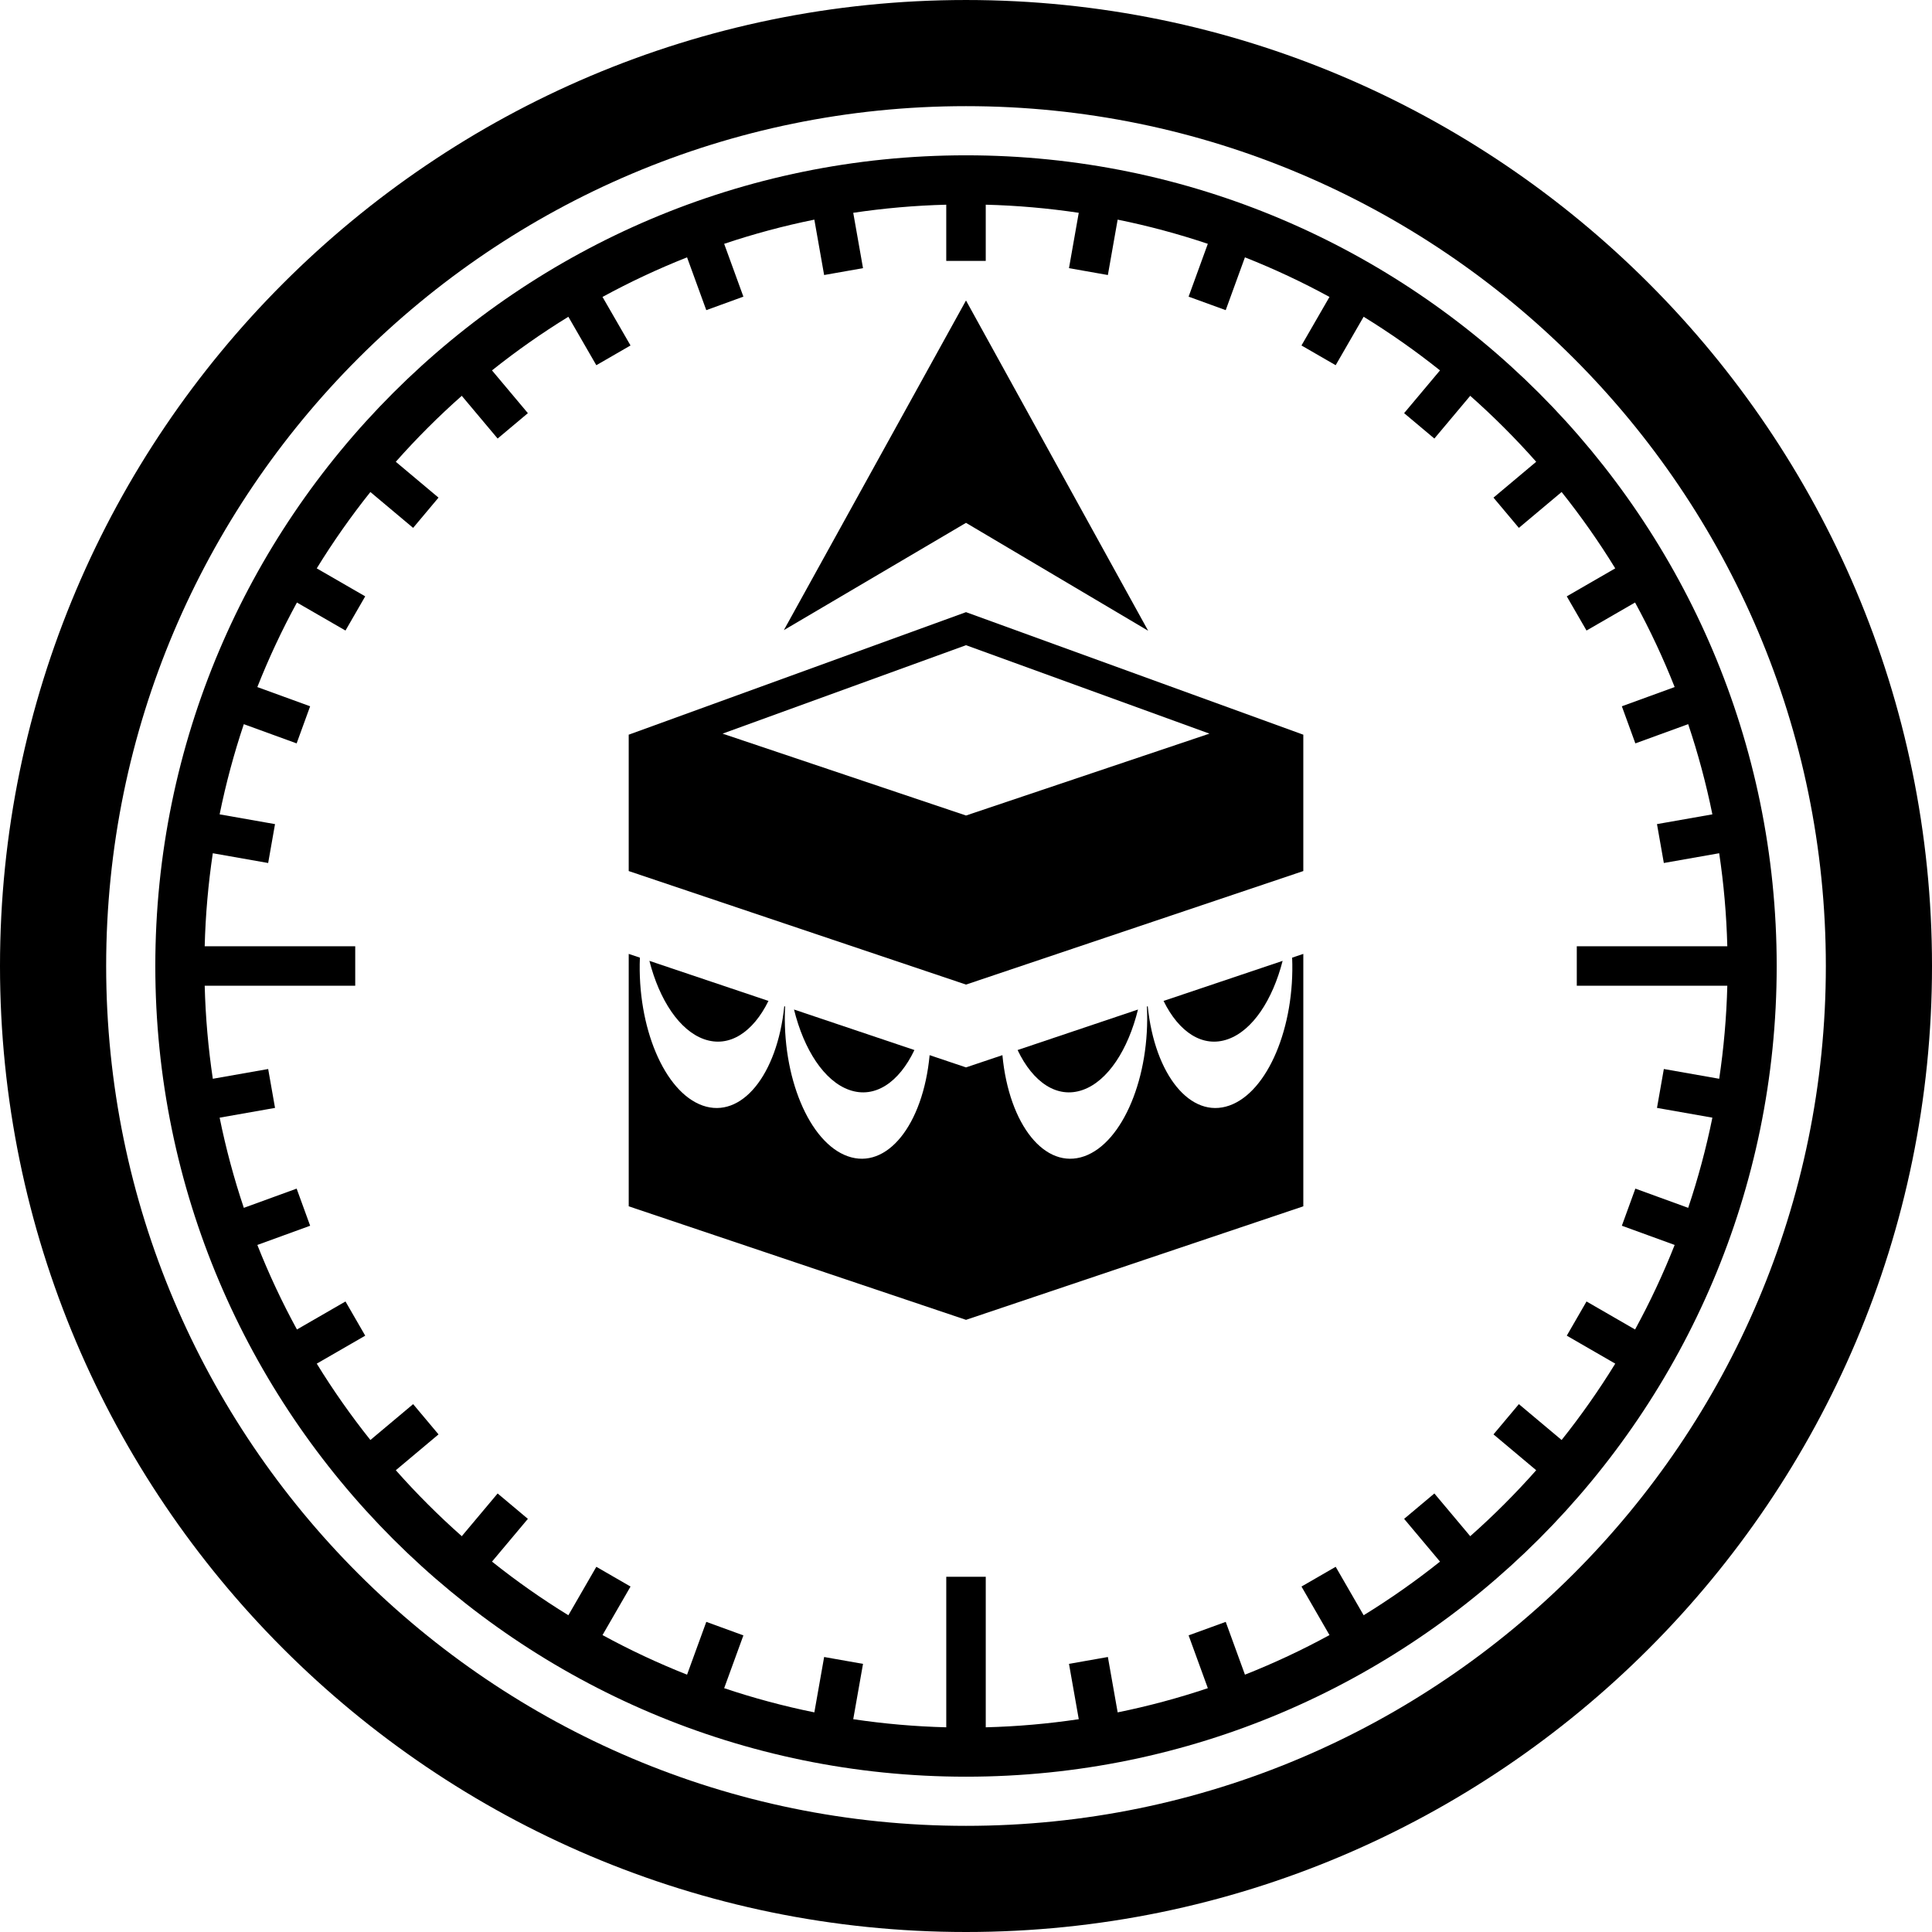
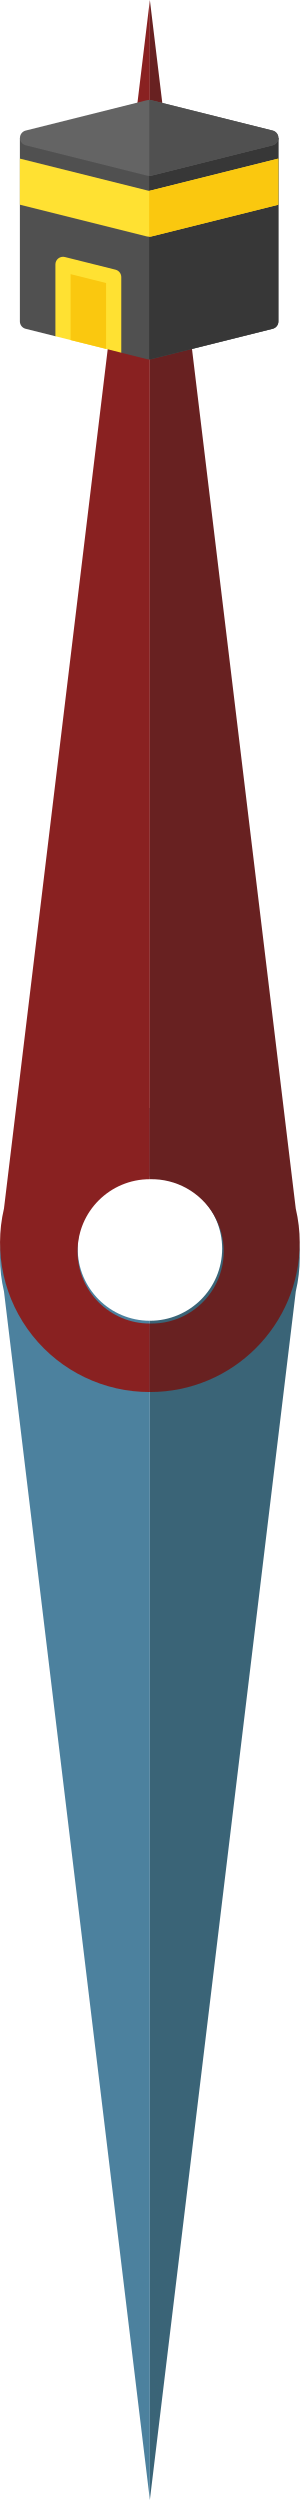
- <svg xmlns="http://www.w3.org/2000/svg" fill="#000000" height="800px" width="800px" version="1.1" id="Capa_1" viewBox="0 0 338.605 338.605" xml:space="preserve">
-   <g>
-     <path d="M169.303,0.001C75.949,0.001,0,75.949,0,169.303s75.949,169.302,169.303,169.302s169.303-75.949,169.303-169.302   S262.656,0.001,169.303,0.001z M169.303,320c-83.095,0-150.697-67.603-150.697-150.698S86.208,18.605,169.303,18.605   S320,86.208,320,169.303S252.397,320,169.303,320z" />
-     <path d="M169.303,27.22C90.958,27.22,27.22,90.958,27.22,169.303s63.738,142.083,142.083,142.083s142.083-63.738,142.083-142.083   S247.647,27.22,169.303,27.22z M301.309,189.066l-9.702-1.71l-1.201,6.816l9.708,1.711c-1.095,5.393-2.516,10.668-4.24,15.805   l-9.258-3.369l-2.367,6.504l9.255,3.369c-2.015,5.1-4.335,10.046-6.939,14.817l-8.509-4.912l-3.459,5.994l8.494,4.903   c-2.863,4.657-6.005,9.124-9.399,13.382l-7.492-6.286l-4.449,5.302l7.486,6.282c-3.615,4.085-7.477,7.946-11.561,11.562   l-6.286-7.488l-5.301,4.449l6.29,7.493c-4.258,3.396-8.726,6.538-13.384,9.401l-4.901-8.492l-5.994,3.46l4.909,8.506   c-4.771,2.603-9.718,4.924-14.818,6.939l-3.369-9.254l-6.504,2.368l3.37,9.255c-5.138,1.725-10.412,3.146-15.805,4.24l-1.714-9.705   l-6.816,1.203l1.713,9.698c-5.339,0.796-10.777,1.28-16.301,1.421v-26.382h-6.922v26.382c-5.523-0.141-10.964-0.625-16.303-1.421   l1.714-9.697l-6.814-1.204l-1.716,9.705c-5.393-1.094-10.668-2.515-15.806-4.24l3.371-9.254l-6.502-2.369l-3.371,9.254   c-5.101-2.015-10.046-4.336-14.818-6.939l4.91-8.506l-5.994-3.46l-4.901,8.492c-4.658-2.863-9.126-6.005-13.384-9.401l6.288-7.493   l-5.301-4.449l-6.284,7.488c-4.085-3.616-7.946-7.477-11.562-11.562l7.486-6.282l-4.449-5.302l-7.492,6.286   c-3.395-4.257-6.537-8.725-9.399-13.382l8.494-4.902l-3.459-5.994l-8.509,4.911c-2.604-4.771-4.925-9.717-6.939-14.817l9.254-3.368   l-2.367-6.504l-9.256,3.369c-1.725-5.137-3.146-10.412-4.24-15.805l9.708-1.711l-1.201-6.816l-9.702,1.71   c-0.797-5.339-1.28-10.779-1.422-16.303h26.381v-6.921H35.875c0.142-5.524,0.625-10.963,1.422-16.302l9.702,1.711l1.201-6.816   l-9.708-1.711c1.095-5.393,2.516-10.668,4.24-15.806l9.256,3.369l2.367-6.504l-9.254-3.368c2.016-5.1,4.336-10.046,6.939-14.817   l8.509,4.911l3.459-5.994l-8.494-4.903c2.862-4.657,6.005-9.125,9.399-13.382l7.492,6.286l4.449-5.302l-7.486-6.282   c3.615-4.084,7.477-7.946,11.562-11.562l6.286,7.489l5.301-4.449l-6.29-7.494c4.258-3.396,8.726-6.538,13.384-9.401l4.901,8.492   l5.994-3.46l-4.909-8.506c4.771-2.603,9.718-4.924,14.818-6.939l3.369,9.255l6.504-2.367l-3.37-9.258   c5.137-1.725,10.412-3.146,15.805-4.24l1.714,9.708l6.816-1.203l-1.713-9.702c5.339-0.796,10.777-1.28,16.301-1.421v9.846h6.922   v-9.846c5.523,0.141,10.962,0.625,16.301,1.421l-1.713,9.702l6.816,1.203l1.714-9.708c5.393,1.094,10.667,2.515,15.804,4.239   l-3.369,9.258l6.504,2.367l3.368-9.256c5.101,2.015,10.048,4.336,14.819,6.939l-4.909,8.508l5.994,3.459l4.9-8.493   c4.658,2.863,9.126,6.005,13.384,9.401l-6.289,7.495l5.301,4.449l6.285-7.49c4.085,3.617,7.946,7.479,11.563,11.563l-7.486,6.283   l4.449,5.302l7.492-6.287c3.395,4.257,6.536,8.724,9.398,13.381l-8.494,4.905l3.461,5.993l8.508-4.913   c2.603,4.772,4.924,9.718,6.939,14.818l-9.255,3.37l2.367,6.503l9.258-3.371c1.725,5.138,3.146,10.413,4.24,15.807l-9.708,1.711   l1.201,6.816l9.702-1.711c0.797,5.339,1.28,10.778,1.422,16.302H276.35v6.921h26.381   C302.589,178.287,302.105,183.727,301.309,189.066z" />
-     <path d="M189.766,191.022c4.402-1.555,7.948-7.063,9.68-14.091l-21.099,7.1C181.032,189.691,185.278,192.607,189.766,191.022z" />
-     <path d="M215.203,182.132c4.328-1.53,7.828-6.876,9.592-13.73l-20.868,7.022C206.612,180.9,210.797,183.691,215.203,182.132z" />
-     <path d="M148.846,191.022c4.482,1.585,8.732-1.331,11.414-6.992l-21.1-7.1C140.893,183.958,144.441,189.468,148.846,191.022z" />
-     <path d="M123.4,182.132c4.415,1.559,8.594-1.232,11.281-6.709l-20.868-7.022C115.573,175.255,119.073,180.602,123.4,182.132z" />
-     <path d="M215.471,193.755c-6.798,2.403-13.084-5.339-14.318-17.397l-0.145,0.049c0.6,12.244-4.198,23.842-10.974,26.239   c-6.861,2.424-13.194-5.477-14.35-17.718l-6.379,2.146l-6.377-2.146c-1.156,12.241-7.492,20.141-14.348,17.717   c-6.785-2.397-11.584-13.997-10.981-26.241l-0.146-0.049c-1.234,12.06-7.52,19.802-14.319,17.399   c-6.713-2.375-11.483-13.792-10.984-25.914l-1.959-0.659v44.239l59.115,19.897l59.115-19.897v-44.239l-1.959,0.659   C226.96,179.962,222.189,191.379,215.471,193.755z" />
-     <path d="M110.15,128.777l0.039,0.013v23.872l59.115,19.897l59.115-19.897v-23.873l0.035-0.012l-59.15-21.49L110.15,128.777z    M169.305,142.929l-42.667-14.35l42.667-15.501l42.664,15.501L169.305,142.929z" />
-     <polygon points="201.225,110.545 169.303,52.664 137.381,110.436 169.303,91.635  " />
+ <svg xmlns="http://www.w3.org/2000/svg" viewBox="0 0 75.36 628.58">
+   <g id="Layer_2" data-name="Layer 2">
+     <g id="Object">
+       <path d="M55.86,313.94a18.16,18.16,0,0,1-18.18,18.14V628.57L74.37,324.72a37.56,37.56,0,0,0-36.69-46.13V295.8A18.16,18.16,0,0,1,55.86,313.94Z" fill="#3a6477" />
+       <path d="M0,316.18a37.43,37.43,0,0,0,1,8.53L37.68,628.58h0V332.08a18.14,18.14,0,1,1,0-36.28V278.59h0A37.64,37.64,0,0,0,0,316.18Z" fill="#4c819e" />
+       <path d="M19.5,314.64a18.17,18.17,0,0,1,18.18-18.15V0L1,303.86A37.56,37.56,0,0,0,37.68,350V332.78A18.16,18.16,0,0,1,19.5,314.64Z" fill="#892121" />
+       <path d="M75.36,312.39a37.5,37.5,0,0,0-1-8.53L37.68,0h0V296.49a18.15,18.15,0,1,1,0,36.29V350h0A37.64,37.64,0,0,0,75.36,312.39Z" fill="#682121" />
+       <path d="M5,34.68V80.82a1.91,1.91,0,0,0,1.45,1.85l7.48,1.87,7.64-3.85,8.92,8L37,90.32a1.82,1.82,0,0,0,.46.06,1.84,1.84,0,0,0,.47-.06l30.59-7.65A1.9,1.9,0,0,0,70,80.82V34.68L37.5,42.81Z" fill="#505050" />
+       <path d="M37.5,42.81V90.38a1.84,1.84,0,0,0,.47-.06l30.59-7.65A1.9,1.9,0,0,0,70,80.82V34.68Z" fill="#373737" />
+       <path d="M5,39.88V51.47l32,8a2.19,2.19,0,0,0,.93,0l32-8V39.88L37.5,48Z" fill="#ffe132" />
+       <path d="M38,59.48l32-8V39.88L37.5,48V59.53A2.42,2.42,0,0,0,38,59.48Z" fill="#fac80f" />
+       <path d="M37.5,44.24a1.82,1.82,0,0,1-.46-.06L6.45,36.53a1.91,1.91,0,0,1,0-3.7L37,25.18a1.83,1.83,0,0,1,.93,0l30.59,7.65a1.91,1.91,0,0,1,0,3.7L38,44.18A1.84,1.84,0,0,1,37.5,44.24Z" fill="#646464" />
+       <path d="M38,44.18l30.59-7.65a1.91,1.91,0,0,0,0-3.7L38,25.18a1.84,1.84,0,0,0-.47-.06V44.24A1.84,1.84,0,0,0,38,44.18Z" fill="#505050" />
+       <path d="M29.05,67.81,16.3,64.62a1.91,1.91,0,0,0-2.37,1.86V84.54l16.56,4.14v-19A1.91,1.91,0,0,0,29.05,67.81Z" fill="#ffe132" />
+       <path d="M17.75,85.5l8.92,2.23V71.16l-8.92-2.23Z" fill="#fac80f" />
+     </g>
  </g>
</svg>
